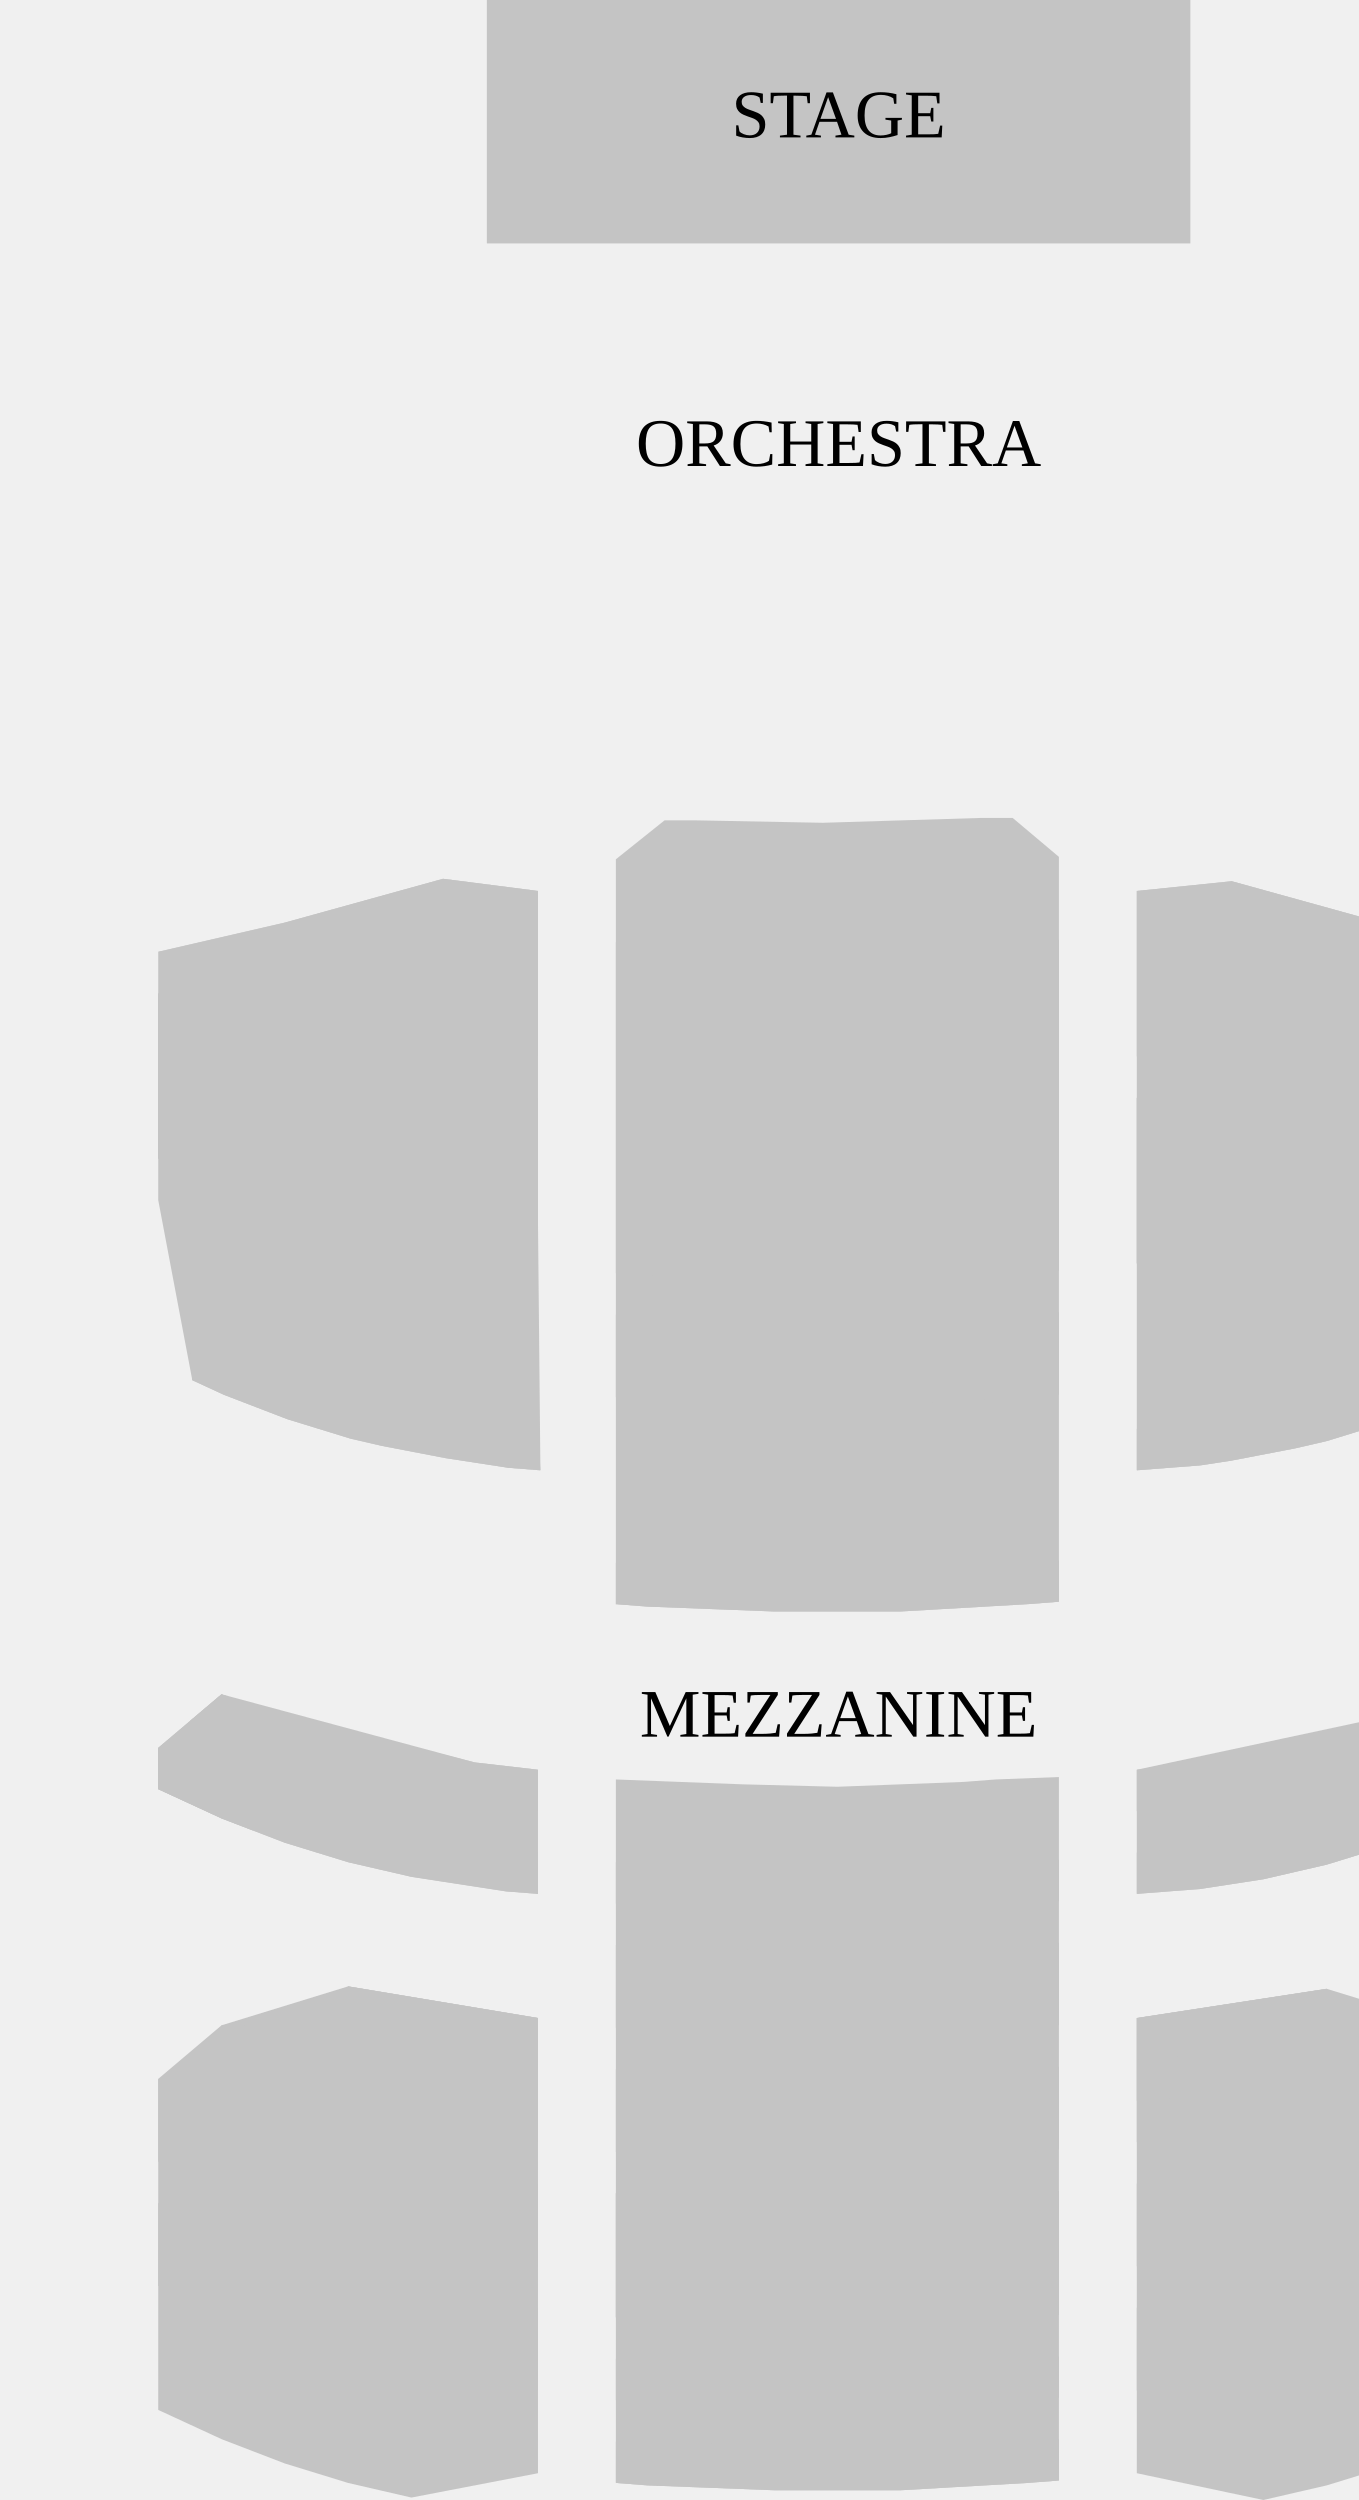
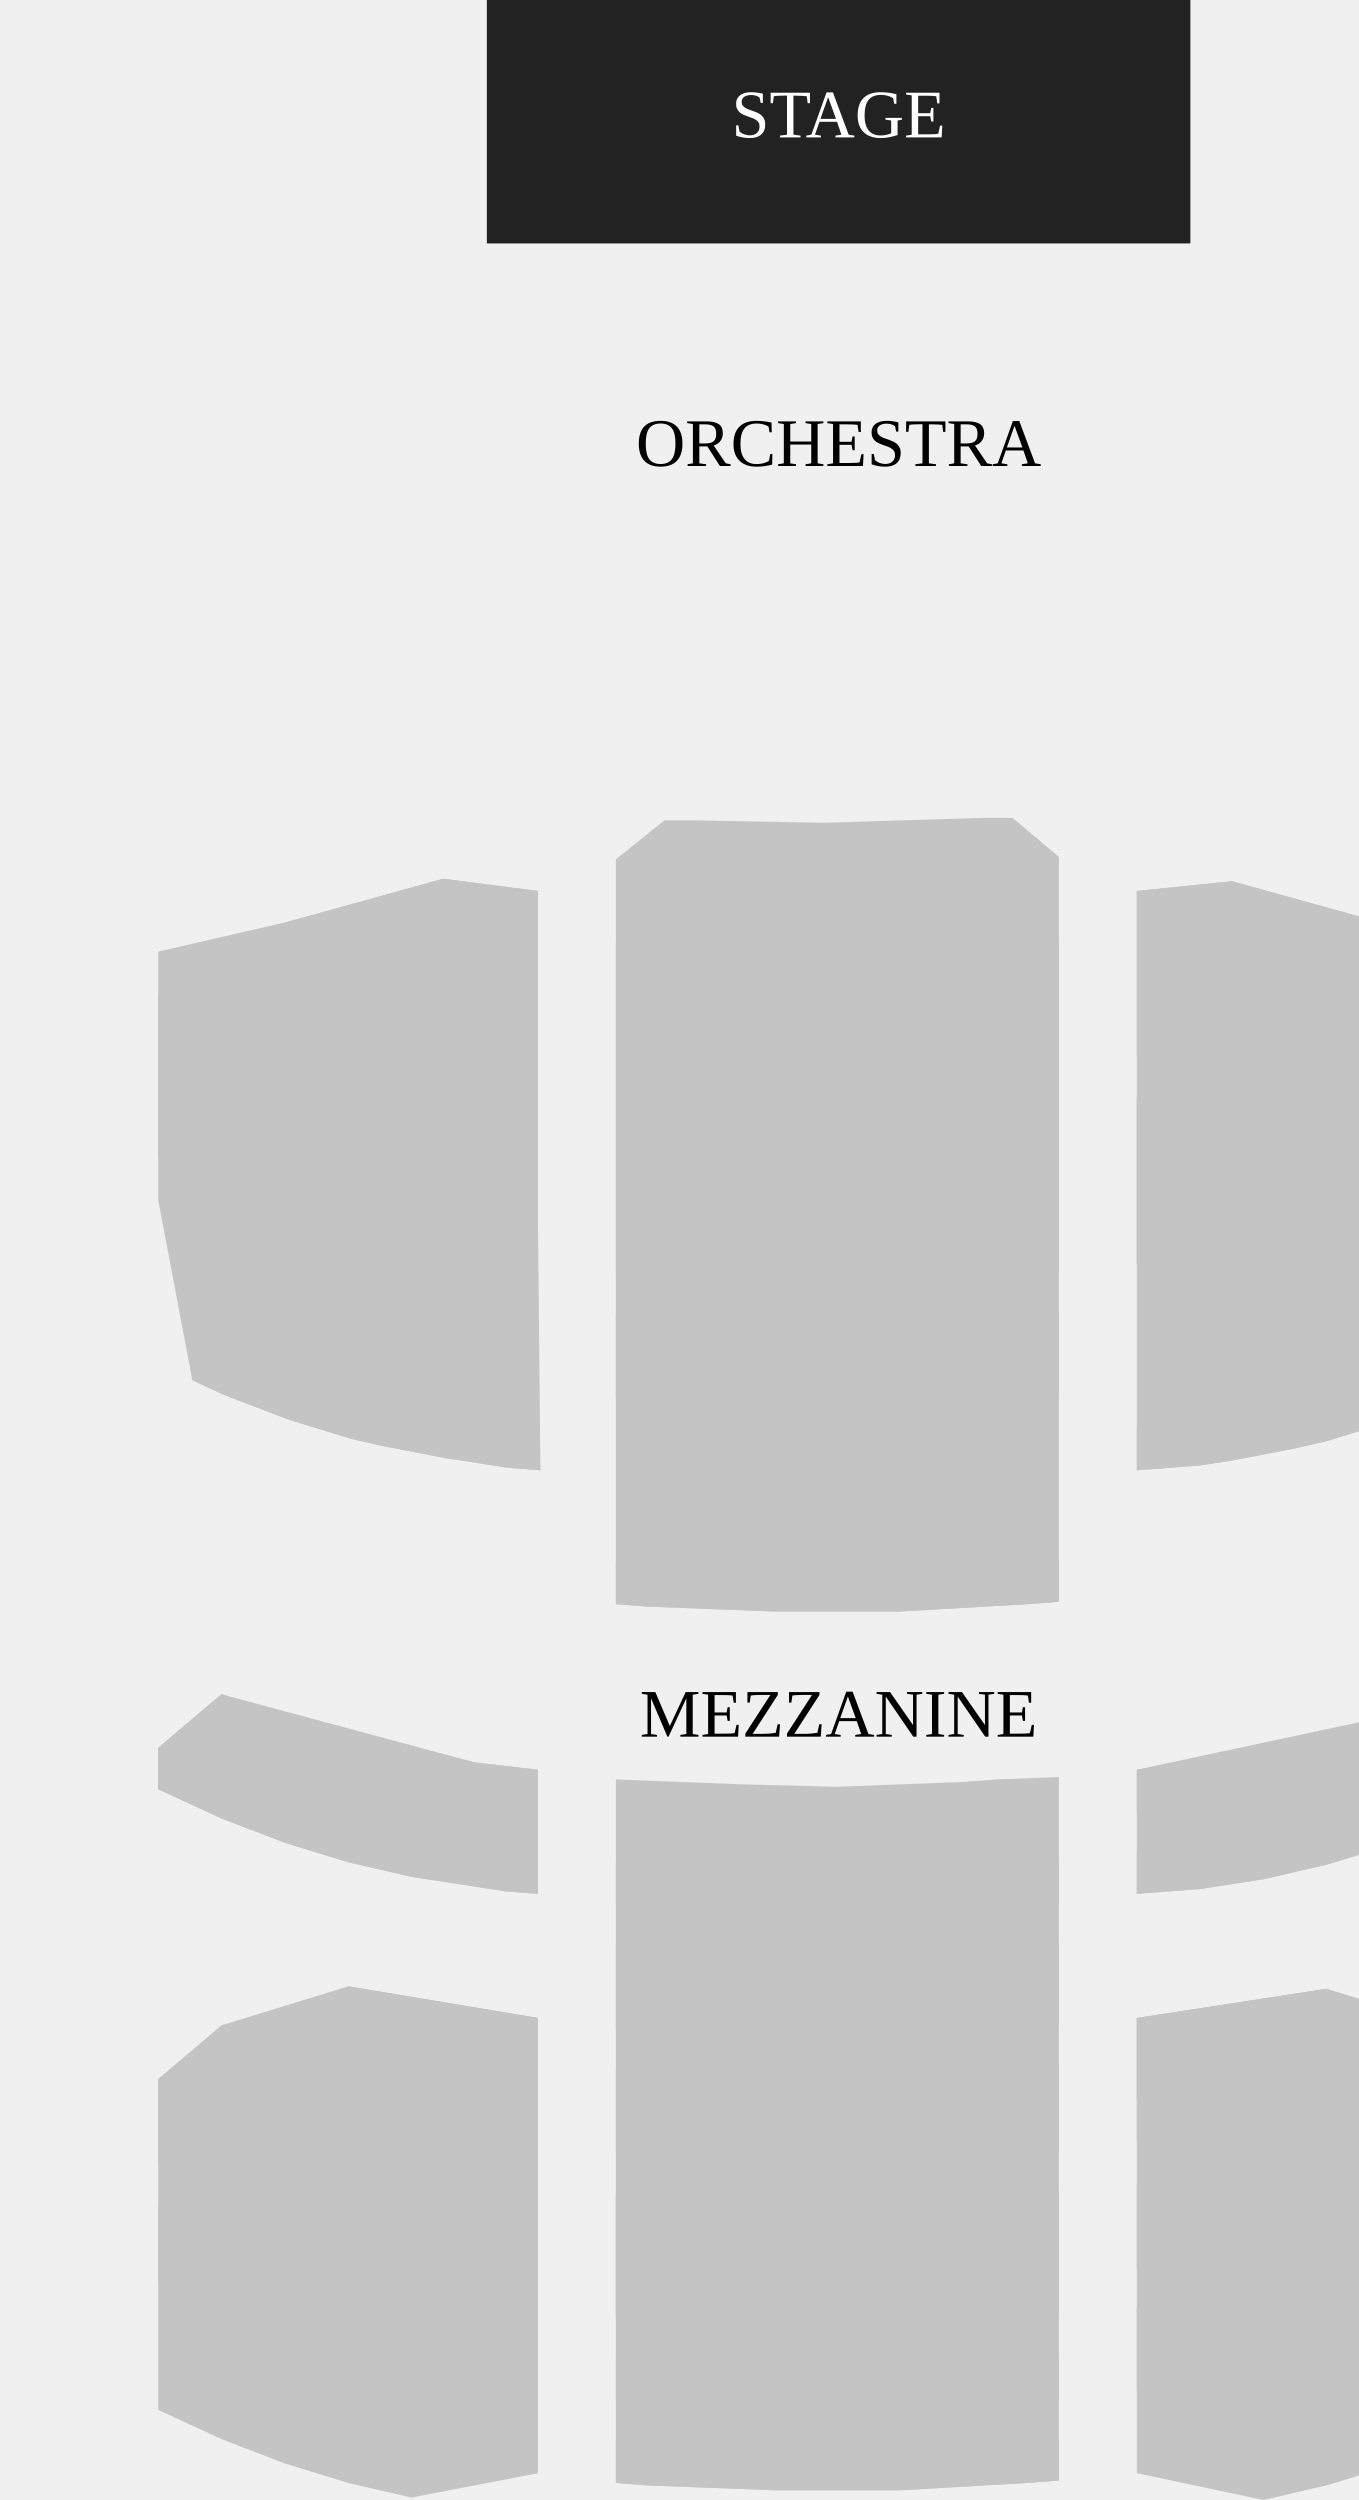
<svg xmlns="http://www.w3.org/2000/svg" viewbox="0 0 689.0 1131.577">
  <g id="stage">
-     <rect x="200" y="0" width="289.0" height="100" fill="#C4C4C4" />
-     <text font-size="28px" x="344.5" y="50.0" text-anchor="middle" dominant-baseline="middle">STAGE</text>
+     <rect x="200" y="0" width="289.0" height="100" fill="#222222" />
+     <text font-size="28px" x="344.5" y="50.0" text-anchor="middle" fill="#ffffff" dominant-baseline="middle">STAGE</text>
  </g>
  <g transform="translate(0, 100)">
    <g class="primary-clusters">
      <text x="344.5" y="85" font-size="28px" text-anchor="middle" dominant-baseline="middle">ORCHESTRA</text>
      <text x="344.5" y="607.0" font-size="28px" text-anchor="middle" dominant-baseline="middle">MEZZANINE</text>
      <g class="grouped-orchestra cluster0">
        <polygon data-section="orchestra" data-priority="-1" class="n/a" points="65.0,342.0 65.0,359.0 65.0,376.0 65.0,393.0 79.0,467.0 92.0,473.0 105.0,478.0 118.0,483.0 131.0,487.0 144.0,491.0 157.0,494.0 183.0,499.0 196.0,501.0 209.0,503.0 222.0,504.0 221.0,402.0 221.0,385.0 221.0,368.0 221.0,351.0 221.0,334.0 221.0,317.0 221.0,300.0 221.0,283.0 221.0,266.0 182.0,261.0 117.0,279.0 65.0,291.0 65.0,308.0 65.0,325.0 65.0,342.0" style="fill:#C4C4C4;" />
      </g>
      <g class="grouped-orchestra cluster1">
        <polygon data-section="orchestra" data-priority="-1" class="n/a" points="253.0,338.0 253.0,355.0 253.0,372.0 253.0,389.0 253.0,406.0 253.0,423.0 253.0,440.0 253.0,457.0 253.0,474.0 253.0,491.0 253.0,508.0 253.0,525.0 253.0,542.0 253.0,559.0 266.0,560.0 292.0,561.0 318.0,562.0 331.0,562.0 344.0,562.0 357.0,562.0 370.0,562.0 422.0,559.0 435.0,558.0 435.0,541.0 435.0,524.0 435.0,507.0 435.0,490.0 435.0,473.0 435.0,456.0 435.0,439.0 435.0,422.0 435.0,405.0 435.0,388.0 435.0,371.0 435.0,354.0 435.0,337.0 435.0,320.0 435.0,303.0 435.0,286.0 435.0,269.0 435.0,252.0 416.0,236.0 403.0,236.0 338.0,238.0 286.0,237.0 273.0,237.0 253.0,253.0 253.0,270.0 253.0,287.0 253.0,304.0 253.0,321.0 253.0,338.0" style="fill:#C4C4C4;" />
      </g>
      <g class="grouped-orchestra cluster2">
        <polygon data-section="orchestra" data-priority="-1" class="n/a" points="467.0,351.0 467.0,368.0 467.0,385.0 467.0,402.0 467.0,419.0 467.0,436.0 467.0,453.0 467.0,470.0 467.0,487.0 467.0,504.0 480.0,503.0 493.0,502.0 506.0,500.0 532.0,495.0 545.0,492.0 558.0,488.0 571.0,484.0 584.0,479.0 597.0,474.0 610.0,468.0 623.0,394.0 623.0,377.0 623.0,360.0 623.0,343.0 623.0,326.0 623.0,309.0 623.0,292.0 571.0,280.0 506.0,262.0 467.0,266.0 467.0,283.0 467.0,300.0 467.0,317.0 467.0,334.0 467.0,351.0" style="fill:#C4C4C4;" />
      </g>
      <g class="grouped-mezzanine cluster0">
        <polygon data-section="mezzanine" data-priority="-1" class="n/a" points="65.0,805.0 65.0,822.0 65.0,839.0 65.0,856.0 65.0,873.0 65.0,890.0 78.0,896.0 91.0,902.0 104.0,907.0 117.0,912.0 130.0,916.0 143.0,920.0 156.0,923.0 169.0,926.0 221.0,916.0 221.0,899.0 221.0,882.0 221.0,865.0 221.0,848.0 221.0,831.0 221.0,814.0 221.0,797.0 221.0,780.0 221.0,763.0 221.0,746.0 221.0,729.0 143.0,716.0 91.0,732.0 65.0,754.0 65.0,771.0 65.0,788.0 65.0,805.0" style="fill:#C4C4C4;" />
      </g>
      <g class="grouped-mezzanine cluster1">
        <polygon data-section="mezzanine" data-priority="-1" class="n/a" points="65.0,635.0 78.0,641.0 91.0,647.0 104.0,652.0 117.0,657.0 130.0,661.0 143.0,665.0 156.0,668.0 169.0,671.0 182.0,673.0 195.0,675.0 208.0,677.0 221.0,678.0 221.0,661.0 221.0,644.0 221.0,627.0 195.0,624.0 104.0,601.0 91.0,596.0 78.0,607.0 65.0,618.0 65.0,635.0" style="fill:#C4C4C4;" />
      </g>
      <g class="grouped-mezzanine cluster2">
        <polygon data-section="mezzanine" data-priority="-1" class="n/a" points="253.0,750.0 253.0,767.0 253.0,784.0 253.0,801.0 253.0,818.0 253.0,835.0 253.0,852.0 253.0,869.0 253.0,886.0 253.0,903.0 253.0,920.0 266.0,921.0 292.0,922.0 318.0,923.0 331.0,923.0 344.0,923.0 357.0,923.0 370.0,923.0 422.0,920.0 435.0,919.0 435.0,902.0 435.0,885.0 435.0,868.0 435.0,851.0 435.0,834.0 435.0,817.0 435.0,800.0 435.0,783.0 435.0,766.0 435.0,749.0 435.0,732.0 435.0,715.0 435.0,698.0 435.0,681.0 435.0,664.0 435.0,647.0 435.0,630.0 409.0,631.0 396.0,632.0 344.0,634.0 305.0,633.0 279.0,632.0 253.0,631.0 253.0,648.0 253.0,665.0 253.0,682.0 253.0,699.0 253.0,716.0 253.0,733.0 253.0,750.0" style="fill:#C4C4C4;" />
      </g>
      <g class="grouped-mezzanine cluster3">
        <polygon data-section="mezzanine" data-priority="-1" class="n/a" points="467.0,814.0 467.0,831.0 467.0,848.0 467.0,865.0 467.0,882.0 467.0,899.0 467.0,916.0 519.0,927.0 532.0,924.0 545.0,921.0 558.0,917.0 571.0,913.0 584.0,908.0 597.0,903.0 610.0,897.0 623.0,891.0 623.0,874.0 623.0,857.0 623.0,840.0 623.0,823.0 623.0,806.0 623.0,789.0 623.0,772.0 623.0,755.0 597.0,733.0 545.0,717.0 467.0,729.0 467.0,746.0 467.0,763.0 467.0,780.0 467.0,797.0 467.0,814.0" style="fill:#C4C4C4;" />
      </g>
      <g class="grouped-mezzanine cluster4">
        <polygon data-section="mezzanine" data-priority="-1" class="n/a" points="467.0,644.0 467.0,661.0 467.0,678.0 480.0,677.0 493.0,676.0 506.0,674.0 519.0,672.0 532.0,669.0 545.0,666.0 558.0,662.0 571.0,658.0 584.0,653.0 597.0,648.0 610.0,642.0 623.0,636.0 623.0,619.0 610.0,608.0 597.0,597.0 584.0,602.0 558.0,611.0 480.0,626.0 467.0,627.0 467.0,644.0" style="fill:#C4C4C4;" />
      </g>
    </g>
    <g class="tour-sections">
      <g class="grouped-Mezzanine Center R-S, Side O-Q">
        <polygon data-section="Mezzanine Center R-S, Side O-Q" data-priority="2" class="57849" points="292.0,922.0 318.0,923.0 331.0,923.0 344.0,923.0 357.0,923.0 370.0,923.0 422.0,920.0 435.0,919.0 435.0,902.0 409.0,903.0 279.0,904.0 253.0,903.0 253.0,920.0 266.0,921.0 292.0,922.0" style="fill:#C4C4C4;" />
        <polygon data-section="Mezzanine Center R-S, Side O-Q" data-priority="2" class="57849" points="480.0,847.0 467.0,848.0 467.0,865.0 467.0,882.0 480.0,881.0 493.0,880.0 506.0,878.0 519.0,876.0 532.0,873.0 545.0,870.0 558.0,866.0 571.0,862.0 584.0,857.0 597.0,852.0 610.0,846.0 623.0,840.0 623.0,823.0 623.0,806.0 610.0,812.0 584.0,823.0 480.0,847.0" style="fill:#C4C4C4;" />
        <polygon data-section="Mezzanine Center R-S, Side O-Q" data-priority="2" class="57849" points="65.0,822.0 65.0,839.0 78.0,845.0 91.0,851.0 104.0,856.0 117.0,861.0 130.0,865.0 143.0,869.0 156.0,872.0 169.0,875.0 182.0,877.0 195.0,879.0 208.0,881.0 221.0,882.0 221.0,865.0 221.0,848.0 195.0,845.0 182.0,843.0 78.0,811.0 65.0,805.0 65.0,822.0" style="fill:#C4C4C4;" />
      </g>
      <g class="grouped-Orchestra Center F-O, Side E-J/Mezzanine Center C-D, Side A-B">
        <polygon data-section="Orchestra Center F-O, Side E-J/Mezzanine Center C-D, Side A-B" data-priority="2" class="57853" points="253.0,389.0 253.0,406.0 253.0,423.0 266.0,424.0 292.0,425.0 318.0,426.0 331.0,426.0 344.0,426.0 357.0,426.0 370.0,426.0 422.0,423.0 435.0,422.0 435.0,405.0 435.0,388.0 435.0,371.0 435.0,354.0 435.0,337.0 435.0,320.0 435.0,303.0 435.0,286.0 409.0,287.0 396.0,288.0 305.0,289.0 279.0,288.0 253.0,287.0 253.0,304.0 253.0,321.0 253.0,338.0 253.0,355.0 253.0,372.0 253.0,389.0" style="fill:#C4C4C4;" />
        <polygon data-section="Orchestra Center F-O, Side E-J/Mezzanine Center C-D, Side A-B" data-priority="2" class="57853" points="65.0,291.0 78.0,297.0 91.0,303.0 104.0,308.0 117.0,313.0 130.0,317.0 143.0,321.0 156.0,324.0 169.0,327.0 182.0,329.0 195.0,331.0 208.0,333.0 221.0,334.0 221.0,317.0 221.0,300.0 221.0,283.0 221.0,266.0 182.0,261.0 117.0,279.0 65.0,291.0" style="fill:#C4C4C4;" />
        <polygon data-section="Orchestra Center F-O, Side E-J/Mezzanine Center C-D, Side A-B" data-priority="2" class="57853" points="467.0,283.0 467.0,300.0 467.0,317.0 467.0,334.0 480.0,333.0 493.0,332.0 506.0,330.0 519.0,328.0 532.0,325.0 545.0,322.0 558.0,318.0 571.0,314.0 584.0,309.0 597.0,304.0 610.0,298.0 623.0,292.0 571.0,280.0 506.0,262.0 467.0,266.0 467.0,283.0" style="fill:#C4C4C4;" />
        <polygon data-section="Orchestra Center F-O, Side E-J/Mezzanine Center C-D, Side A-B" data-priority="2" class="57853" points="266.0,683.0 292.0,684.0 318.0,685.0 331.0,685.0 344.0,685.0 357.0,685.0 370.0,685.0 422.0,682.0 435.0,681.0 435.0,664.0 409.0,665.0 279.0,666.0 253.0,665.0 253.0,682.0 266.0,683.0" style="fill:#C4C4C4;" />
        <polygon data-section="Orchestra Center F-O, Side E-J/Mezzanine Center C-D, Side A-B" data-priority="2" class="57853" points="117.0,623.0 130.0,627.0 143.0,631.0 156.0,634.0 169.0,637.0 182.0,639.0 195.0,641.0 208.0,643.0 221.0,644.0 221.0,627.0 195.0,624.0 91.0,596.0 78.0,607.0 91.0,613.0 104.0,618.0 117.0,623.0" style="fill:#C4C4C4;" />
        <polygon data-section="Orchestra Center F-O, Side E-J/Mezzanine Center C-D, Side A-B" data-priority="2" class="57853" points="467.0,627.0 467.0,644.0 480.0,643.0 493.0,642.0 506.0,640.0 519.0,638.0 532.0,635.0 545.0,632.0 558.0,628.0 571.0,624.0 584.0,619.0 597.0,614.0 610.0,608.0 597.0,597.0 584.0,602.0 467.0,627.0" style="fill:#C4C4C4;" />
      </g>
      <g class="grouped-Mezzanine Center P-Q, Side L-N">
        <polygon data-section="Mezzanine Center P-Q, Side L-N" data-priority="2" class="57854" points="292.0,888.0 318.0,889.0 331.0,889.0 344.0,889.0 357.0,889.0 370.0,889.0 422.0,886.0 435.0,885.0 435.0,868.0 409.0,869.0 279.0,870.0 253.0,869.0 253.0,886.0 266.0,887.0 292.0,888.0" style="fill:#C4C4C4;" />
        <polygon data-section="Mezzanine Center P-Q, Side L-N" data-priority="2" class="57854" points="78.0,794.0 91.0,800.0 104.0,805.0 117.0,810.0 130.0,814.0 143.0,818.0 156.0,821.0 169.0,824.0 182.0,826.0 195.0,828.0 208.0,830.0 221.0,831.0 221.0,814.0 221.0,797.0 195.0,794.0 182.0,792.0 78.0,760.0 65.0,754.0 65.0,771.0 65.0,788.0 78.0,794.0" style="fill:#C4C4C4;" />
        <polygon data-section="Mezzanine Center P-Q, Side L-N" data-priority="2" class="57854" points="467.0,814.0 467.0,831.0 480.0,830.0 493.0,829.0 506.0,827.0 519.0,825.0 532.0,822.0 545.0,819.0 558.0,815.0 571.0,811.0 584.0,806.0 597.0,801.0 610.0,795.0 623.0,789.0 623.0,772.0 623.0,755.0 610.0,761.0 584.0,772.0 480.0,796.0 467.0,797.0 467.0,814.0" style="fill:#C4C4C4;" />
      </g>
      <g class="grouped-Mezzanine Center L-O, Side H-K">
        <polygon data-section="Mezzanine Center L-O, Side H-K" data-priority="2" class="57855" points="266.0,853.0 292.0,854.0 318.0,855.0 331.0,855.0 344.0,855.0 357.0,855.0 370.0,855.0 422.0,852.0 435.0,851.0 435.0,834.0 435.0,817.0 435.0,800.0 409.0,801.0 305.0,803.0 279.0,802.0 253.0,801.0 253.0,818.0 253.0,835.0 253.0,852.0 266.0,853.0" style="fill:#C4C4C4;" />
        <polygon data-section="Mezzanine Center L-O, Side H-K" data-priority="2" class="57855" points="91.0,749.0 104.0,754.0 117.0,759.0 130.0,763.0 143.0,767.0 156.0,770.0 169.0,773.0 182.0,775.0 195.0,777.0 208.0,779.0 221.0,780.0 221.0,763.0 221.0,746.0 143.0,733.0 91.0,732.0 91.0,749.0" style="fill:#C4C4C4;" />
        <polygon data-section="Mezzanine Center L-O, Side H-K" data-priority="2" class="57855" points="467.0,780.0 480.0,779.0 493.0,778.0 506.0,776.0 519.0,774.0 532.0,771.0 545.0,768.0 558.0,764.0 571.0,760.0 584.0,755.0 597.0,750.0 597.0,733.0 545.0,734.0 467.0,746.0 467.0,763.0 467.0,780.0" style="fill:#C4C4C4;" />
      </g>
      <g class="grouped-Orchestra Center V-W, Rear Side S-T, Outer Side K-O/Mezzanine Center L-O, Side H">
        <polygon data-section="Orchestra Center V-W, Rear Side S-T, Outer Side K-O/Mezzanine Center L-O, Side H" data-priority="3" class="57850" points="292.0,561.0 318.0,562.0 331.0,562.0 344.0,562.0 357.0,562.0 370.0,562.0 422.0,559.0 435.0,558.0 435.0,541.0 409.0,542.0 279.0,543.0 253.0,542.0 253.0,559.0 266.0,560.0 292.0,561.0" style="fill:#C4C4C4;" />
        <polygon data-section="Orchestra Center V-W, Rear Side S-T, Outer Side K-O/Mezzanine Center L-O, Side H" data-priority="3" class="57850" points="105.0,478.0 118.0,483.0 131.0,487.0 144.0,491.0 157.0,494.0 183.0,499.0 196.0,501.0 209.0,503.0 222.0,504.0 221.0,487.0 195.0,484.0 78.0,450.0 79.0,467.0 92.0,473.0 105.0,478.0" style="fill:#C4C4C4;" />
        <polygon data-section="Orchestra Center V-W, Rear Side S-T, Outer Side K-O/Mezzanine Center L-O, Side H" data-priority="3" class="57850" points="480.0,486.0 467.0,487.0 467.0,504.0 480.0,503.0 493.0,502.0 506.0,500.0 532.0,495.0 545.0,492.0 558.0,488.0 571.0,484.0 584.0,479.0 597.0,474.0 610.0,468.0 610.0,451.0 584.0,462.0 480.0,486.0" style="fill:#C4C4C4;" />
        <polygon data-section="Orchestra Center V-W, Rear Side S-T, Outer Side K-O/Mezzanine Center L-O, Side H" data-priority="3" class="57850" points="65.0,342.0 65.0,359.0 65.0,376.0 78.0,382.0 91.0,388.0 104.0,393.0 117.0,398.0 130.0,402.0 143.0,406.0 156.0,409.0 169.0,412.0 182.0,414.0 195.0,416.0 208.0,418.0 221.0,419.0 221.0,402.0 221.0,385.0 221.0,368.0 221.0,351.0 195.0,348.0 182.0,346.0 104.0,325.0 78.0,314.0 65.0,308.0 65.0,325.0 65.0,342.0" style="fill:#C4C4C4;" />
        <polygon data-section="Orchestra Center V-W, Rear Side S-T, Outer Side K-O/Mezzanine Center L-O, Side H" data-priority="3" class="57850" points="467.0,368.0 467.0,385.0 467.0,402.0 467.0,419.0 480.0,418.0 493.0,417.0 506.0,415.0 519.0,413.0 532.0,410.0 545.0,407.0 558.0,403.0 571.0,399.0 584.0,394.0 597.0,389.0 610.0,383.0 623.0,377.0 623.0,360.0 623.0,343.0 623.0,326.0 623.0,309.0 610.0,315.0 584.0,326.0 558.0,335.0 480.0,350.0 467.0,351.0 467.0,368.0" style="fill:#C4C4C4;" />
        <polygon data-section="Orchestra Center V-W, Rear Side S-T, Outer Side K-O/Mezzanine Center L-O, Side H" data-priority="3" class="57850" points="266.0,853.0 292.0,854.0 318.0,855.0 331.0,855.0 344.0,855.0 357.0,855.0 370.0,855.0 422.0,852.0 435.0,851.0 435.0,834.0 435.0,817.0 435.0,800.0 409.0,801.0 305.0,803.0 279.0,802.0 253.0,801.0 253.0,818.0 253.0,835.0 253.0,852.0 266.0,853.0" style="fill:#C4C4C4;" />
        <polygon data-section="Orchestra Center V-W, Rear Side S-T, Outer Side K-O/Mezzanine Center L-O, Side H" data-priority="3" class="57850" points="467.0,729.0 467.0,746.0 467.0,763.0 480.0,762.0 493.0,761.0 506.0,759.0 519.0,757.0 532.0,754.0 545.0,751.0 558.0,747.0 571.0,743.0 545.0,717.0 467.0,729.0" style="fill:#C4C4C4;" />
        <polygon data-section="Orchestra Center V-W, Rear Side S-T, Outer Side K-O/Mezzanine Center L-O, Side H" data-priority="3" class="57850" points="117.0,742.0 130.0,746.0 143.0,750.0 156.0,753.0 169.0,756.0 182.0,758.0 195.0,760.0 208.0,762.0 221.0,763.0 221.0,746.0 221.0,729.0 143.0,716.0 117.0,742.0" style="fill:#C4C4C4;" />
      </g>
      <g class="grouped-Mezzanine Center H-K, Far Side C-D, Side G">
        <polygon data-section="Mezzanine Center H-K, Far Side C-D, Side G" data-priority="4" class="57851" points="253.0,767.0 253.0,784.0 266.0,785.0 292.0,786.0 318.0,787.0 331.0,787.0 344.0,787.0 357.0,787.0 370.0,787.0 422.0,784.0 435.0,783.0 435.0,766.0 435.0,749.0 409.0,750.0 305.0,752.0 279.0,751.0 253.0,750.0 253.0,767.0" style="fill:#C4C4C4;" />
        <polygon data-section="Mezzanine Center H-K, Far Side C-D, Side G" data-priority="4" class="57851" points="65.0,635.0 78.0,641.0 91.0,647.0 104.0,652.0 104.0,635.0 65.0,618.0 65.0,635.0" style="fill:#C4C4C4;" />
        <polygon data-section="Mezzanine Center H-K, Far Side C-D, Side G" data-priority="4" class="57851" points="623.0,636.0 623.0,619.0 584.0,636.0 584.0,653.0 597.0,648.0 610.0,642.0 623.0,636.0" style="fill:#C4C4C4;" />
        <polygon data-section="Mezzanine Center H-K, Far Side C-D, Side G" data-priority="4" class="57851" points="467.0,729.0 467.0,746.0 480.0,745.0 493.0,744.0 506.0,742.0 519.0,740.0 532.0,737.0 545.0,734.0 545.0,717.0 467.0,729.0" style="fill:#C4C4C4;" />
        <polygon data-section="Mezzanine Center H-K, Far Side C-D, Side G" data-priority="4" class="57851" points="143.0,716.0 143.0,733.0 156.0,736.0 169.0,739.0 182.0,741.0 195.0,743.0 208.0,745.0 221.0,746.0 221.0,729.0 143.0,716.0" style="fill:#C4C4C4;" />
      </g>
      <g class="grouped-Orchestra Center P-R, Side K-O/Mezzanine Center E-G, Far Side A-B, Side C-D">
        <polygon data-section="Orchestra Center P-R, Side K-O/Mezzanine Center E-G, Far Side A-B, Side C-D" data-priority="4" class="57852" points="266.0,475.0 292.0,476.0 318.0,477.0 331.0,477.0 344.0,477.0 357.0,477.0 370.0,477.0 422.0,474.0 435.0,473.0 435.0,456.0 435.0,439.0 409.0,440.0 305.0,442.0 279.0,441.0 253.0,440.0 253.0,457.0 253.0,474.0 266.0,475.0" style="fill:#C4C4C4;" />
        <polygon data-section="Orchestra Center P-R, Side K-O/Mezzanine Center E-G, Far Side A-B, Side C-D" data-priority="4" class="57852" points="65.0,342.0 65.0,359.0 65.0,376.0 78.0,382.0 91.0,388.0 104.0,393.0 117.0,398.0 130.0,402.0 143.0,406.0 156.0,409.0 169.0,412.0 182.0,414.0 195.0,416.0 208.0,418.0 221.0,419.0 221.0,402.0 221.0,385.0 221.0,368.0 221.0,351.0 195.0,348.0 182.0,346.0 104.0,325.0 78.0,314.0 65.0,308.0 65.0,325.0 65.0,342.0" style="fill:#C4C4C4;" />
        <polygon data-section="Orchestra Center P-R, Side K-O/Mezzanine Center E-G, Far Side A-B, Side C-D" data-priority="4" class="57852" points="467.0,368.0 467.0,385.0 467.0,402.0 467.0,419.0 480.0,418.0 493.0,417.0 506.0,415.0 519.0,413.0 532.0,410.0 545.0,407.0 558.0,403.0 571.0,399.0 584.0,394.0 597.0,389.0 610.0,383.0 623.0,377.0 623.0,360.0 623.0,343.0 623.0,326.0 623.0,309.0 610.0,315.0 584.0,326.0 558.0,335.0 480.0,350.0 467.0,351.0 467.0,368.0" style="fill:#C4C4C4;" />
        <polygon data-section="Orchestra Center P-R, Side K-O/Mezzanine Center E-G, Far Side A-B, Side C-D" data-priority="4" class="57852" points="266.0,734.0 292.0,735.0 318.0,736.0 331.0,736.0 344.0,736.0 357.0,736.0 370.0,736.0 422.0,733.0 435.0,732.0 435.0,715.0 435.0,698.0 409.0,699.0 305.0,701.0 279.0,700.0 253.0,699.0 253.0,716.0 253.0,733.0 266.0,734.0" style="fill:#C4C4C4;" />
        <polygon data-section="Orchestra Center P-R, Side K-O/Mezzanine Center E-G, Far Side A-B, Side C-D" data-priority="4" class="57852" points="65.0,635.0 78.0,641.0 91.0,647.0 104.0,652.0 117.0,657.0 130.0,661.0 143.0,665.0 156.0,668.0 169.0,671.0 182.0,673.0 195.0,675.0 208.0,677.0 221.0,678.0 221.0,661.0 208.0,660.0 117.0,606.0 104.0,601.0 91.0,596.0 78.0,607.0 65.0,618.0 65.0,635.0" style="fill:#C4C4C4;" />
        <polygon data-section="Orchestra Center P-R, Side K-O/Mezzanine Center E-G, Far Side A-B, Side C-D" data-priority="4" class="57852" points="467.0,661.0 467.0,678.0 480.0,677.0 493.0,676.0 506.0,674.0 519.0,672.0 532.0,669.0 545.0,666.0 558.0,662.0 571.0,658.0 584.0,653.0 597.0,648.0 610.0,642.0 623.0,636.0 623.0,619.0 610.0,608.0 597.0,597.0 584.0,602.0 571.0,607.0 480.0,660.0 467.0,661.0" style="fill:#C4C4C4;" />
      </g>
    </g>
  </g>
</svg>
